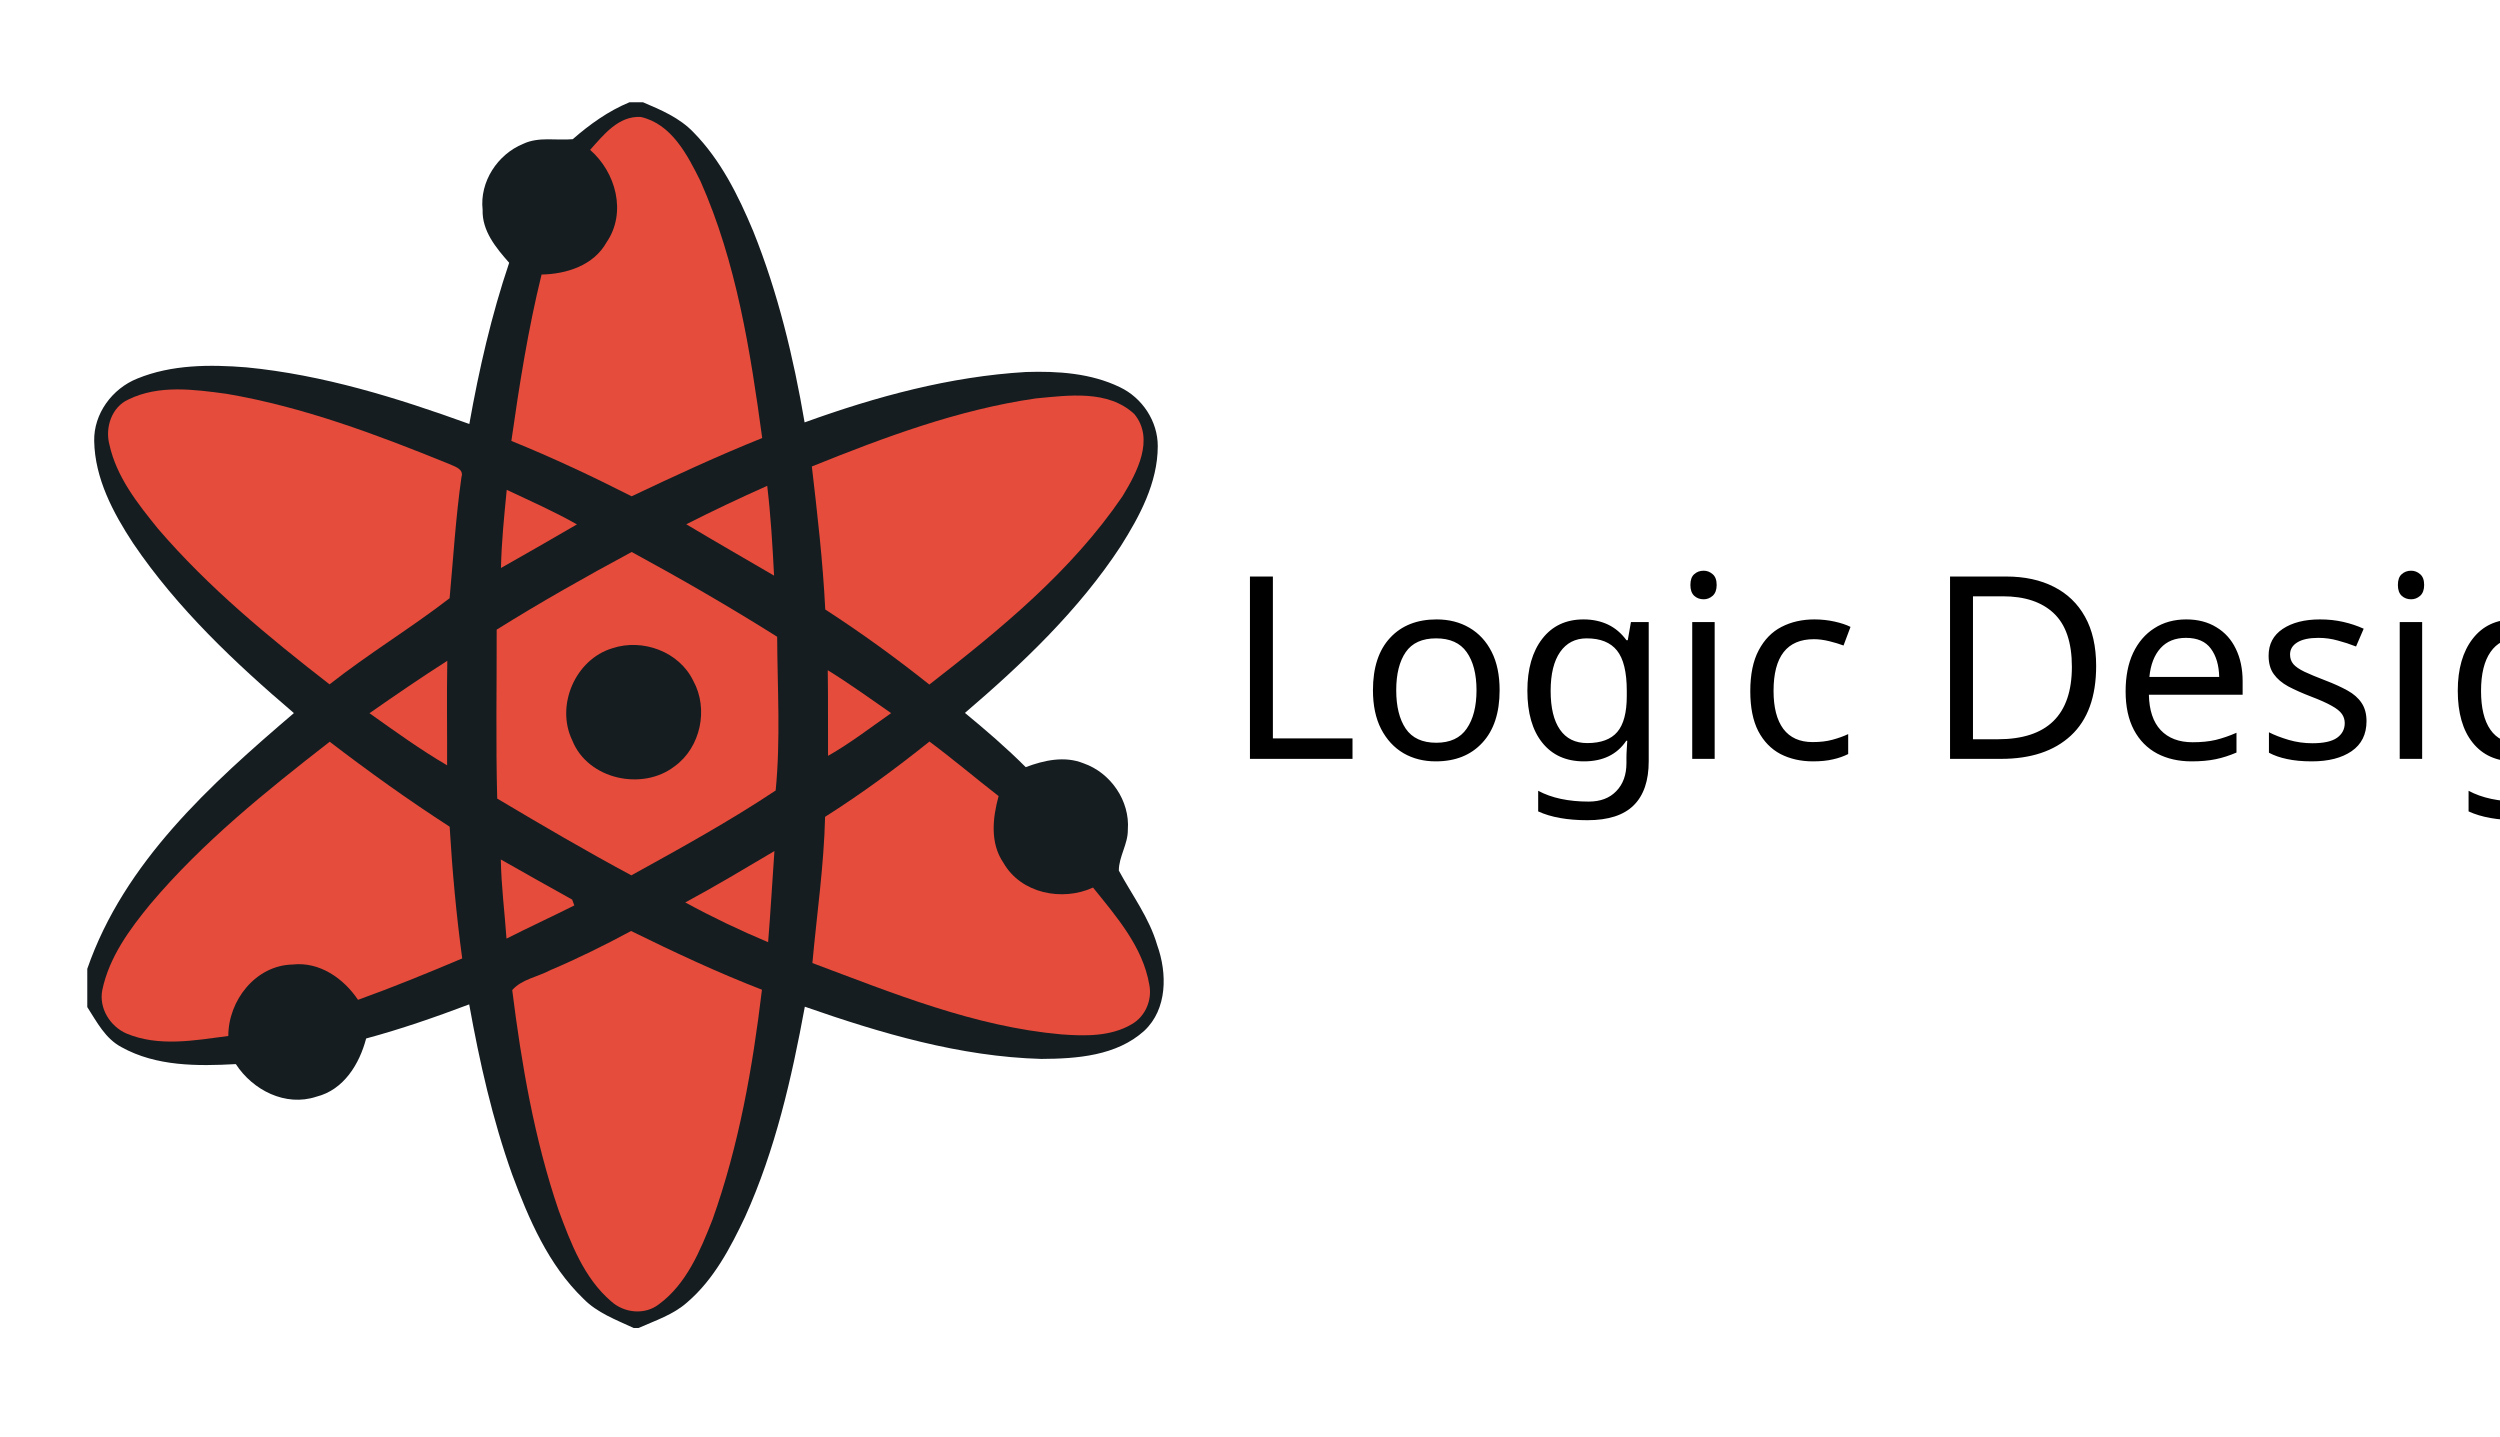
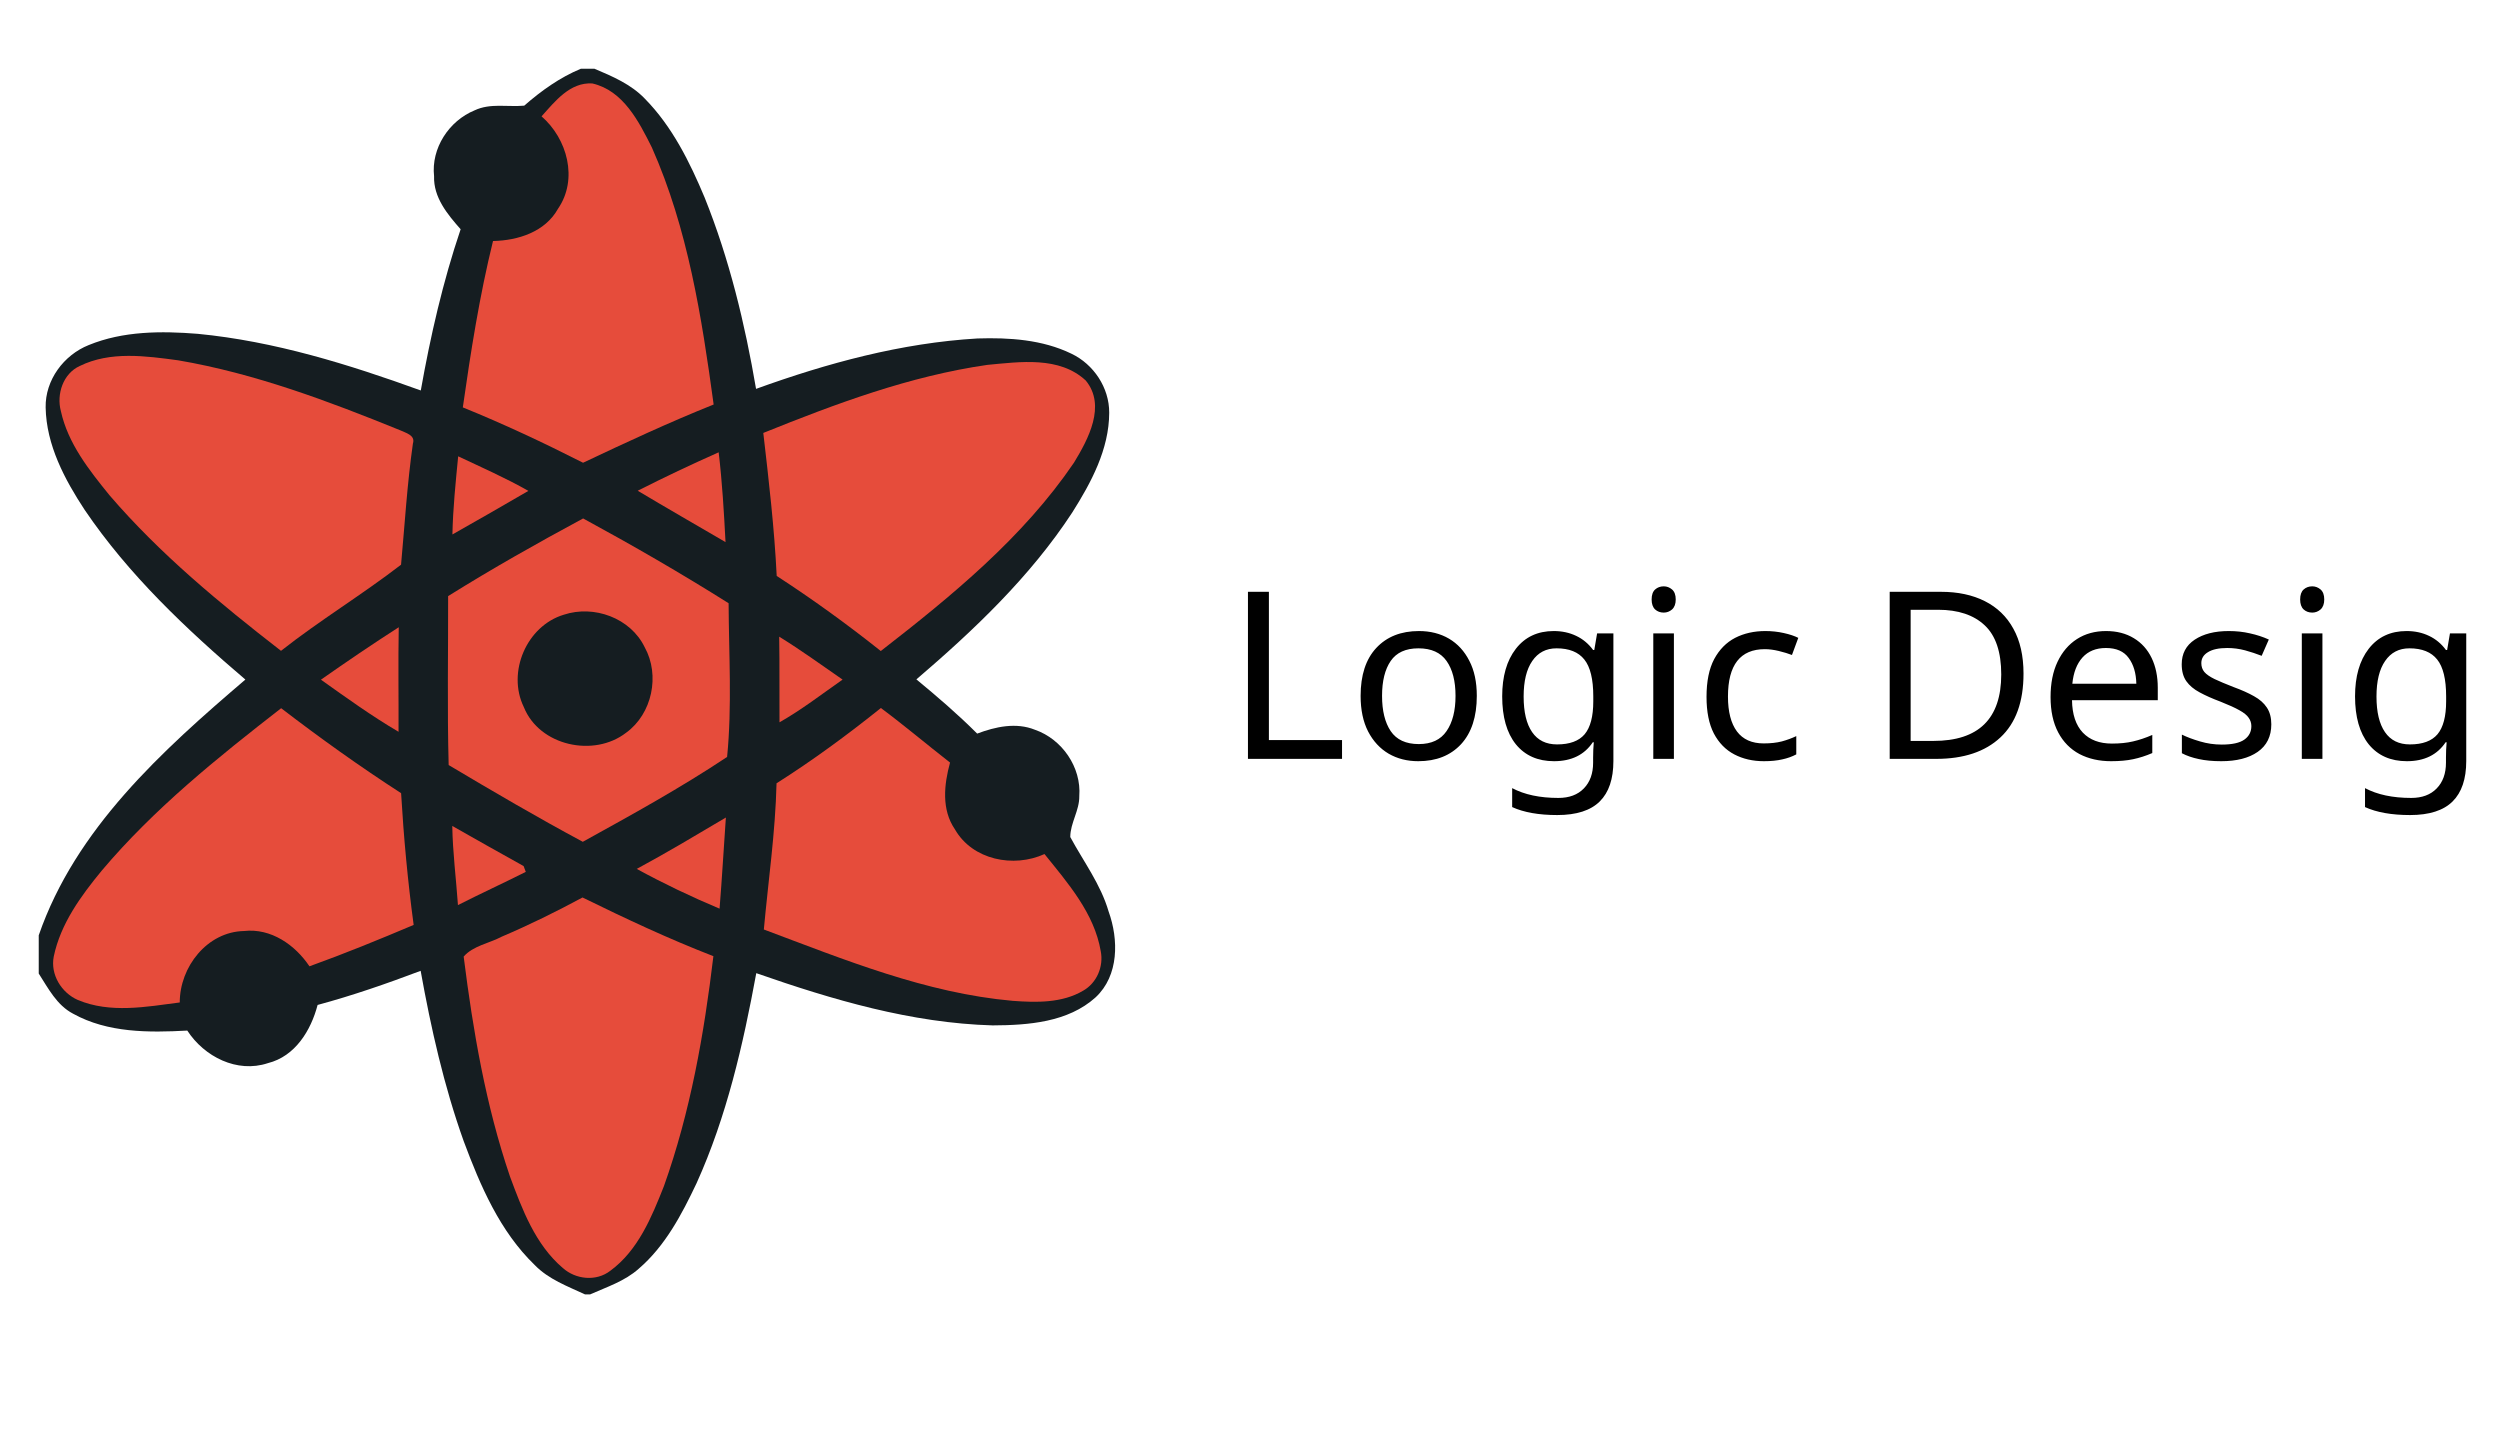
<svg xmlns="http://www.w3.org/2000/svg" version="1.1" id="Layer_1" x="0px" y="0px" width="235px" height="135px" viewBox="0 0 235 135" enable-background="new 0 0 235 135" xml:space="preserve">
-   <text transform="matrix(1 0 0 1 115.167 71.334)" font-family="'RobotoCondensed-Regular'" font-size="24">Logic Design</text>
+   <text transform="matrix(1 0 0 1 115.167 71.334)" font-family="'RobotoCondensed-Regular'" font-size="22">Logic Design</text>
  <g>
-     <path fill="#151D21" d="M59.163,9.615h1.283c1.688,0.714,3.433,1.457,4.726,2.806c2.574,2.613,4.229,5.96,5.631,9.309   c2.32,5.773,3.785,11.854,4.83,17.976c6.693-2.422,13.664-4.318,20.806-4.738c2.982-0.096,6.103,0.103,8.834,1.429   c2.102,1,3.566,3.204,3.557,5.552c-0.008,3.43-1.693,6.56-3.478,9.384c-3.939,6.021-9.213,11.03-14.647,15.681   c1.967,1.624,3.907,3.289,5.713,5.098c1.719-0.649,3.66-1.079,5.438-0.359c2.548,0.885,4.369,3.528,4.161,6.24   c0.023,1.338-0.847,2.523-0.847,3.842c1.243,2.304,2.861,4.443,3.604,7c0.952,2.64,0.973,6.018-1.216,8.062   c-2.6,2.355-6.34,2.627-9.681,2.642c-7.643-0.214-15.06-2.409-22.223-4.909c-1.238,6.73-2.78,13.478-5.613,19.746   c-1.383,2.918-2.943,5.898-5.438,8.038c-1.308,1.169-3,1.716-4.575,2.415H59.56c-1.655-0.772-3.429-1.421-4.724-2.754   c-3.289-3.172-5.125-7.466-6.692-11.671c-1.853-5.19-3.065-10.583-4.04-15.993c-3.181,1.2-6.397,2.319-9.686,3.206   c-0.63,2.403-2.105,4.83-4.675,5.471c-2.899,0.966-5.981-0.607-7.574-3.062c-3.615,0.2-7.486,0.219-10.739-1.589   c-1.53-0.8-2.33-2.379-3.226-3.772v-3.595c3.461-10.011,11.59-17.348,19.423-24.039c-5.579-4.76-10.972-9.854-15.103-15.948   c-1.892-2.877-3.606-6.106-3.67-9.626c-0.053-2.574,1.698-4.932,4.05-5.87c3.229-1.325,6.821-1.331,10.247-1.057   c7.212,0.698,14.179,2.868,20.966,5.325c0.912-5.128,2.077-10.217,3.746-15.154c-1.24-1.405-2.56-2.994-2.497-4.979   c-0.289-2.634,1.397-5.211,3.813-6.2c1.466-0.695,3.108-0.3,4.661-0.439C55.447,11.68,57.183,10.437,59.163,9.615z" />
+     <path fill="#151D21" d="M54.599,6.463h1.283c1.688,0.714,3.433,1.457,4.726,2.806c2.574,2.613,4.229,5.96,5.631,9.309   c2.32,5.773,3.785,11.854,4.83,17.976c6.693-2.422,13.664-4.318,20.806-4.738c2.982-0.096,6.103,0.103,8.834,1.429   c2.102,1,3.566,3.204,3.557,5.552c-0.008,3.43-1.693,6.56-3.478,9.384c-3.939,6.021-9.213,11.03-14.647,15.681   c1.967,1.624,3.907,3.289,5.713,5.097c1.719-0.648,3.66-1.079,5.438-0.359c2.548,0.885,4.369,3.529,4.161,6.24   c0.023,1.338-0.847,2.523-0.847,3.842c1.243,2.305,2.861,4.443,3.604,7c0.952,2.641,0.973,6.018-1.216,8.062   c-2.6,2.355-6.34,2.627-9.681,2.643c-7.643-0.215-15.06-2.41-22.223-4.91c-1.238,6.73-2.78,13.479-5.613,19.746   c-1.383,2.918-2.943,5.898-5.438,8.039c-1.308,1.168-3,1.715-4.575,2.414h-0.467c-1.655-0.771-3.429-1.42-4.724-2.754   c-3.289-3.172-5.125-7.465-6.692-11.67c-1.853-5.191-3.065-10.584-4.04-15.994c-3.181,1.201-6.397,2.32-9.686,3.207   c-0.63,2.402-2.105,4.83-4.675,5.471c-2.899,0.965-5.981-0.607-7.574-3.062c-3.615,0.201-7.486,0.219-10.739-1.588   c-1.53-0.801-2.33-2.379-3.226-3.773v-3.594c3.461-10.012,11.59-17.348,19.423-24.039c-5.579-4.76-10.972-9.854-15.103-15.948   c-1.892-2.877-3.606-6.106-3.67-9.626c-0.053-2.574,1.698-4.932,4.05-5.87c3.229-1.325,6.821-1.331,10.247-1.057   c7.212,0.698,14.179,2.868,20.966,5.325c0.912-5.128,2.077-10.217,3.746-15.154c-1.24-1.405-2.56-2.994-2.497-4.979   c-0.289-2.634,1.397-5.211,3.813-6.2c1.466-0.695,3.108-0.3,4.661-0.439C50.883,8.528,52.619,7.285,54.599,6.463z" />
  </g>
  <g>
-     <path fill="#E64C3B" d="M55.47,14.089c1.263-1.407,2.668-3.219,4.769-3.094c2.908,0.665,4.383,3.582,5.603,6.026   c3.383,7.622,4.689,15.956,5.805,24.155c-4.163,1.668-8.227,3.558-12.275,5.474c-3.702-1.878-7.456-3.643-11.303-5.203   c0.747-5.245,1.57-10.484,2.838-15.64c2.352-0.046,4.903-0.856,6.112-3.036C58.927,19.992,57.895,16.197,55.47,14.089z" />
+     <path fill="#E64C3B" d="M50.906,10.937c1.263-1.407,2.668-3.219,4.769-3.094c2.908,0.665,4.383,3.582,5.603,6.026   c3.383,7.622,4.689,15.956,5.805,24.155c-4.163,1.668-8.227,3.558-12.275,5.474c-3.702-1.878-7.456-3.643-11.303-5.203   c0.747-5.245,1.57-10.484,2.838-15.64c2.352-0.046,4.903-0.856,6.112-3.036C54.363,16.84,53.331,13.045,50.906,10.937z" />
  </g>
  <g>
-     <path fill="#E64C3B" d="M12.059,37.556c2.873-1.413,6.198-0.946,9.249-0.535c7.216,1.233,14.106,3.828,20.858,6.57   c0.517,0.252,1.468,0.459,1.211,1.257c-0.539,3.782-0.766,7.595-1.114,11.385c-3.655,2.817-7.646,5.232-11.285,8.097   c-5.736-4.452-11.377-9.099-16.12-14.623c-1.916-2.362-3.905-4.868-4.572-7.91C9.859,40.208,10.494,38.266,12.059,37.556z" />
+     <path fill="#E64C3B" d="M7.495,34.404c2.873-1.413,6.198-0.946,9.249-0.535c7.216,1.233,14.106,3.828,20.858,6.57   c0.517,0.252,1.468,0.459,1.211,1.257c-0.539,3.782-0.766,7.595-1.114,11.385c-3.655,2.817-7.646,5.232-11.285,8.097   c-5.736-4.452-11.377-9.099-16.12-14.623c-1.916-2.362-3.905-4.868-4.572-7.91C5.295,37.056,5.93,35.114,7.495,34.404z" />
  </g>
  <g>
-     <path fill="#E64C3B" d="M97.375,37.451c3.077-0.287,6.772-0.831,9.251,1.471c1.938,2.355,0.234,5.517-1.111,7.725   c-4.789,7.043-11.487,12.521-18.157,17.702c-3.147-2.506-6.409-4.869-9.784-7.058c-0.221-4.497-0.742-8.976-1.26-13.443   C83.123,41.103,90.079,38.501,97.375,37.451z" />
+     <path fill="#E64C3B" d="M92.811,34.299c3.077-0.287,6.772-0.831,9.251,1.471c1.938,2.355,0.234,5.517-1.111,7.725   c-4.789,7.043-11.487,12.521-18.157,17.702c-3.147-2.506-6.409-4.869-9.784-7.058c-0.221-4.497-0.742-8.976-1.26-13.443   C78.559,37.951,85.515,35.349,92.811,34.299z" />
  </g>
  <g>
-     <path fill="#E64C3B" d="M64.509,49.281c2.502-1.269,5.041-2.469,7.61-3.612c0.331,2.802,0.498,5.622,0.644,8.441   C70.009,52.5,67.242,50.915,64.509,49.281z" />
+     <path fill="#E64C3B" d="M59.945,46.129c2.502-1.269,5.041-2.469,7.61-3.612c0.331,2.802,0.498,5.622,0.644,8.441   C65.445,49.348,62.678,47.763,59.945,46.129z" />
  </g>
  <g>
-     <path fill="#E64C3B" d="M47.633,46.044c2.218,1.05,4.47,2.036,6.598,3.25c-2.368,1.389-4.751,2.738-7.14,4.096   C47.141,50.939,47.396,48.488,47.633,46.044z" />
+     <path fill="#E64C3B" d="M43.069,42.893c2.218,1.05,4.47,2.036,6.598,3.25c-2.368,1.389-4.751,2.738-7.14,4.096   C42.577,47.787,42.832,45.336,43.069,42.893z" />
  </g>
  <g>
-     <path fill="#E64C3B" d="M46.688,59.186c4.136-2.583,8.389-4.985,12.69-7.3c4.635,2.518,9.208,5.156,13.675,7.97   c0.023,4.81,0.332,9.66-0.141,14.449c-4.363,2.905-8.97,5.439-13.565,7.977c-4.265-2.289-8.45-4.739-12.609-7.216   C46.598,69.771,46.698,64.479,46.688,59.186z" />
+     <path fill="#E64C3B" d="M42.124,56.034c4.136-2.583,8.389-4.985,12.69-7.3c4.635,2.518,9.208,5.156,13.675,7.97   c0.023,4.81,0.332,9.66-0.141,14.448c-4.363,2.906-8.97,5.439-13.565,7.977c-4.265-2.289-8.45-4.738-12.609-7.215   C42.034,66.619,42.134,61.328,42.124,56.034z" />
  </g>
  <g>
-     <path fill="#151D21" d="M57.555,60.937c2.846-0.946,6.284,0.308,7.61,3.055c1.461,2.632,0.704,6.267-1.746,8.036   c-3.027,2.35-8.152,1.239-9.615-2.408C52.203,66.346,54.063,61.991,57.555,60.937z" />
+     <path fill="#151D21" d="M52.991,57.785c2.846-0.946,6.284,0.308,7.61,3.055c1.461,2.632,0.704,6.267-1.746,8.035   c-3.027,2.35-8.152,1.24-9.615-2.408C47.639,63.194,49.5,58.839,52.991,57.785z" />
  </g>
  <g>
-     <path fill="#E64C3B" d="M34.732,67.042c2.411-1.685,4.835-3.344,7.314-4.929c-0.062,3.272-0.005,6.552-0.019,9.828   C39.5,70.457,37.12,68.741,34.732,67.042z" />
+     <path fill="#E64C3B" d="M30.168,63.89c2.411-1.685,4.835-3.344,7.314-4.929c-0.062,3.272-0.005,6.552-0.019,9.828   C34.936,67.305,32.556,65.589,30.168,63.89z" />
  </g>
  <g>
-     <path fill="#E64C3B" d="M77.808,63c2.043,1.257,3.986,2.67,5.959,4.034c-1.956,1.368-3.85,2.836-5.931,4.015   C77.815,68.362,77.854,65.679,77.808,63z" />
+     <path fill="#E64C3B" d="M73.244,59.848c2.043,1.257,3.986,2.67,5.959,4.034c-1.956,1.368-3.85,2.836-5.931,4.015   C73.251,65.21,73.291,62.527,73.244,59.848z" />
  </g>
  <g>
-     <path fill="#E64C3B" d="M14.135,84.982c4.911-5.816,10.871-10.605,16.857-15.259c3.653,2.801,7.403,5.484,11.275,7.987   c0.246,4.143,0.625,8.275,1.181,12.383c-3.235,1.371-6.488,2.699-9.795,3.891c-1.354-2.022-3.62-3.604-6.153-3.319   c-3.47,0.075-6.043,3.379-6.039,6.718c-3.163,0.41-6.53,1.047-9.583-0.236c-1.542-0.681-2.593-2.383-2.262-4.082   C10.26,89.979,12.173,87.367,14.135,84.982z" />
+     <path fill="#E64C3B" d="M9.571,81.83c4.911-5.816,10.871-10.605,16.857-15.258c3.653,2.801,7.403,5.485,11.275,7.987   c0.246,4.143,0.625,8.275,1.181,12.383c-3.235,1.371-6.488,2.699-9.795,3.891c-1.354-2.021-3.62-3.604-6.153-3.318   c-3.47,0.074-6.043,3.379-6.039,6.717c-3.163,0.41-6.53,1.047-9.583-0.236c-1.542-0.68-2.593-2.383-2.262-4.082   C5.696,86.828,7.609,84.215,9.571,81.83z" />
  </g>
  <g>
-     <path fill="#E64C3B" d="M77.559,76.78c3.409-2.158,6.663-4.557,9.809-7.075c2.212,1.646,4.322,3.434,6.5,5.128   c-0.564,2.069-0.821,4.415,0.462,6.283c1.648,2.877,5.519,3.64,8.416,2.316c2.2,2.733,4.684,5.569,5.29,9.142   c0.28,1.431-0.371,2.967-1.643,3.696c-1.983,1.18-4.412,1.127-6.637,0.961c-8.156-0.725-15.801-3.863-23.391-6.706   C76.782,85.946,77.449,81.379,77.559,76.78z" />
+     <path fill="#E64C3B" d="M72.995,73.629c3.409-2.158,6.663-4.557,9.809-7.076c2.212,1.646,4.322,3.433,6.5,5.128   c-0.564,2.068-0.821,4.414,0.462,6.283c1.648,2.877,5.519,3.639,8.416,2.316c2.2,2.732,4.684,5.568,5.29,9.141   c0.28,1.432-0.371,2.967-1.643,3.697c-1.983,1.18-4.412,1.127-6.637,0.961c-8.156-0.725-15.801-3.863-23.391-6.707   C72.218,82.795,72.885,78.227,72.995,73.629z" />
  </g>
  <g>
-     <path fill="#E64C3B" d="M64.417,84.829c2.841-1.531,5.604-3.187,8.379-4.829c-0.203,2.856-0.361,5.715-0.593,8.566   C69.542,87.451,66.95,86.21,64.417,84.829z" />
+     <path fill="#E64C3B" d="M59.853,81.678c2.841-1.531,5.604-3.188,8.379-4.83c-0.203,2.857-0.361,5.715-0.593,8.566   C64.978,84.299,62.386,83.059,59.853,81.678z" />
  </g>
  <g>
-     <path fill="#E64C3B" d="M47.078,80.791c2.234,1.262,4.46,2.533,6.705,3.771c0.05,0.141,0.15,0.411,0.204,0.548   c-2.118,1.063-4.267,2.051-6.376,3.121C47.44,85.748,47.117,83.281,47.078,80.791z" />
+     <path fill="#E64C3B" d="M42.514,77.639c2.234,1.262,4.46,2.533,6.705,3.771c0.05,0.141,0.15,0.41,0.204,0.547   c-2.118,1.064-4.267,2.051-6.376,3.121C42.876,82.596,42.553,80.129,42.514,77.639z" />
  </g>
  <g>
-     <path fill="#E64C3B" d="M51.735,91.194c2.589-1.101,5.111-2.345,7.585-3.68c4.034,1.981,8.112,3.897,12.303,5.519   c-0.873,7.327-2.166,14.653-4.651,21.618c-1.151,2.912-2.432,6.041-5.039,7.953c-1.324,1.028-3.251,0.825-4.468-0.264   c-2.583-2.203-3.812-5.497-4.963-8.596c-2.275-6.683-3.475-13.687-4.353-20.676C49.036,92.05,50.558,91.824,51.735,91.194z" />
+     <path fill="#E64C3B" d="M47.171,88.043c2.589-1.102,5.111-2.346,7.585-3.68c4.034,1.98,8.112,3.896,12.303,5.518   c-0.873,7.328-2.166,14.654-4.651,21.619c-1.151,2.912-2.432,6.041-5.039,7.953c-1.324,1.027-3.251,0.824-4.468-0.264   c-2.583-2.203-3.812-5.498-4.963-8.596c-2.275-6.684-3.475-13.688-4.353-20.676C44.472,88.898,45.994,88.672,47.171,88.043z" />
  </g>
</svg>
